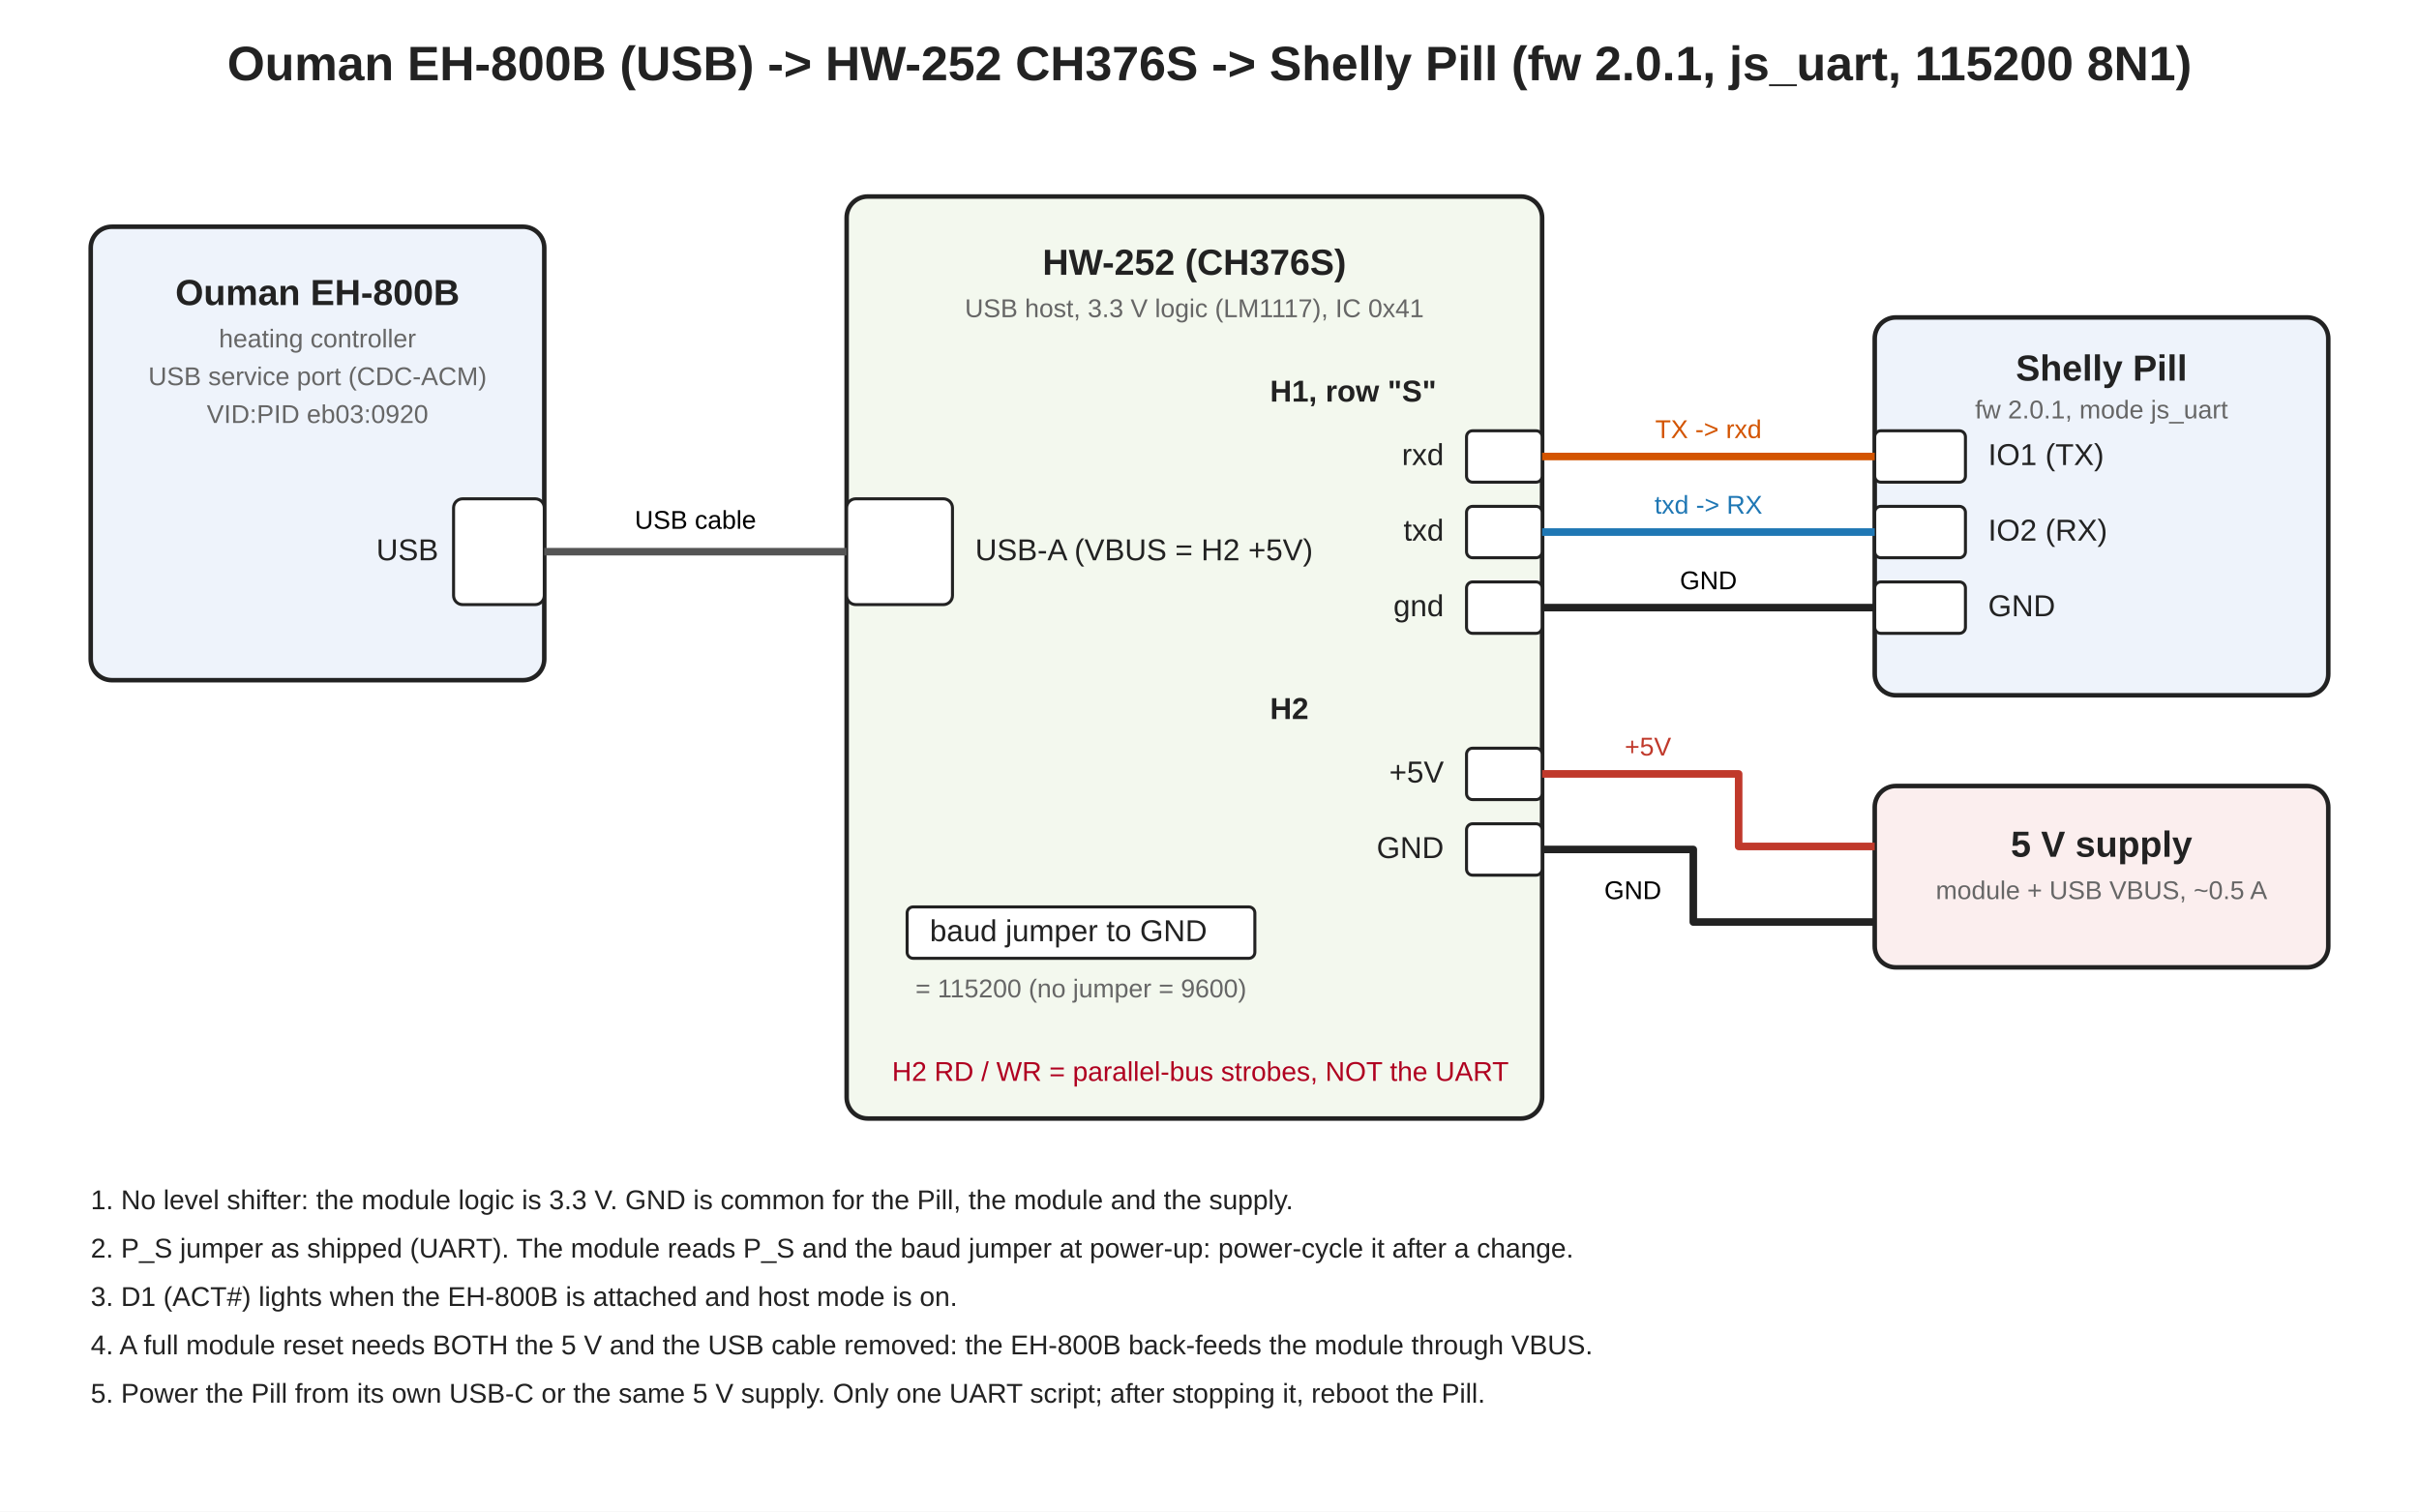
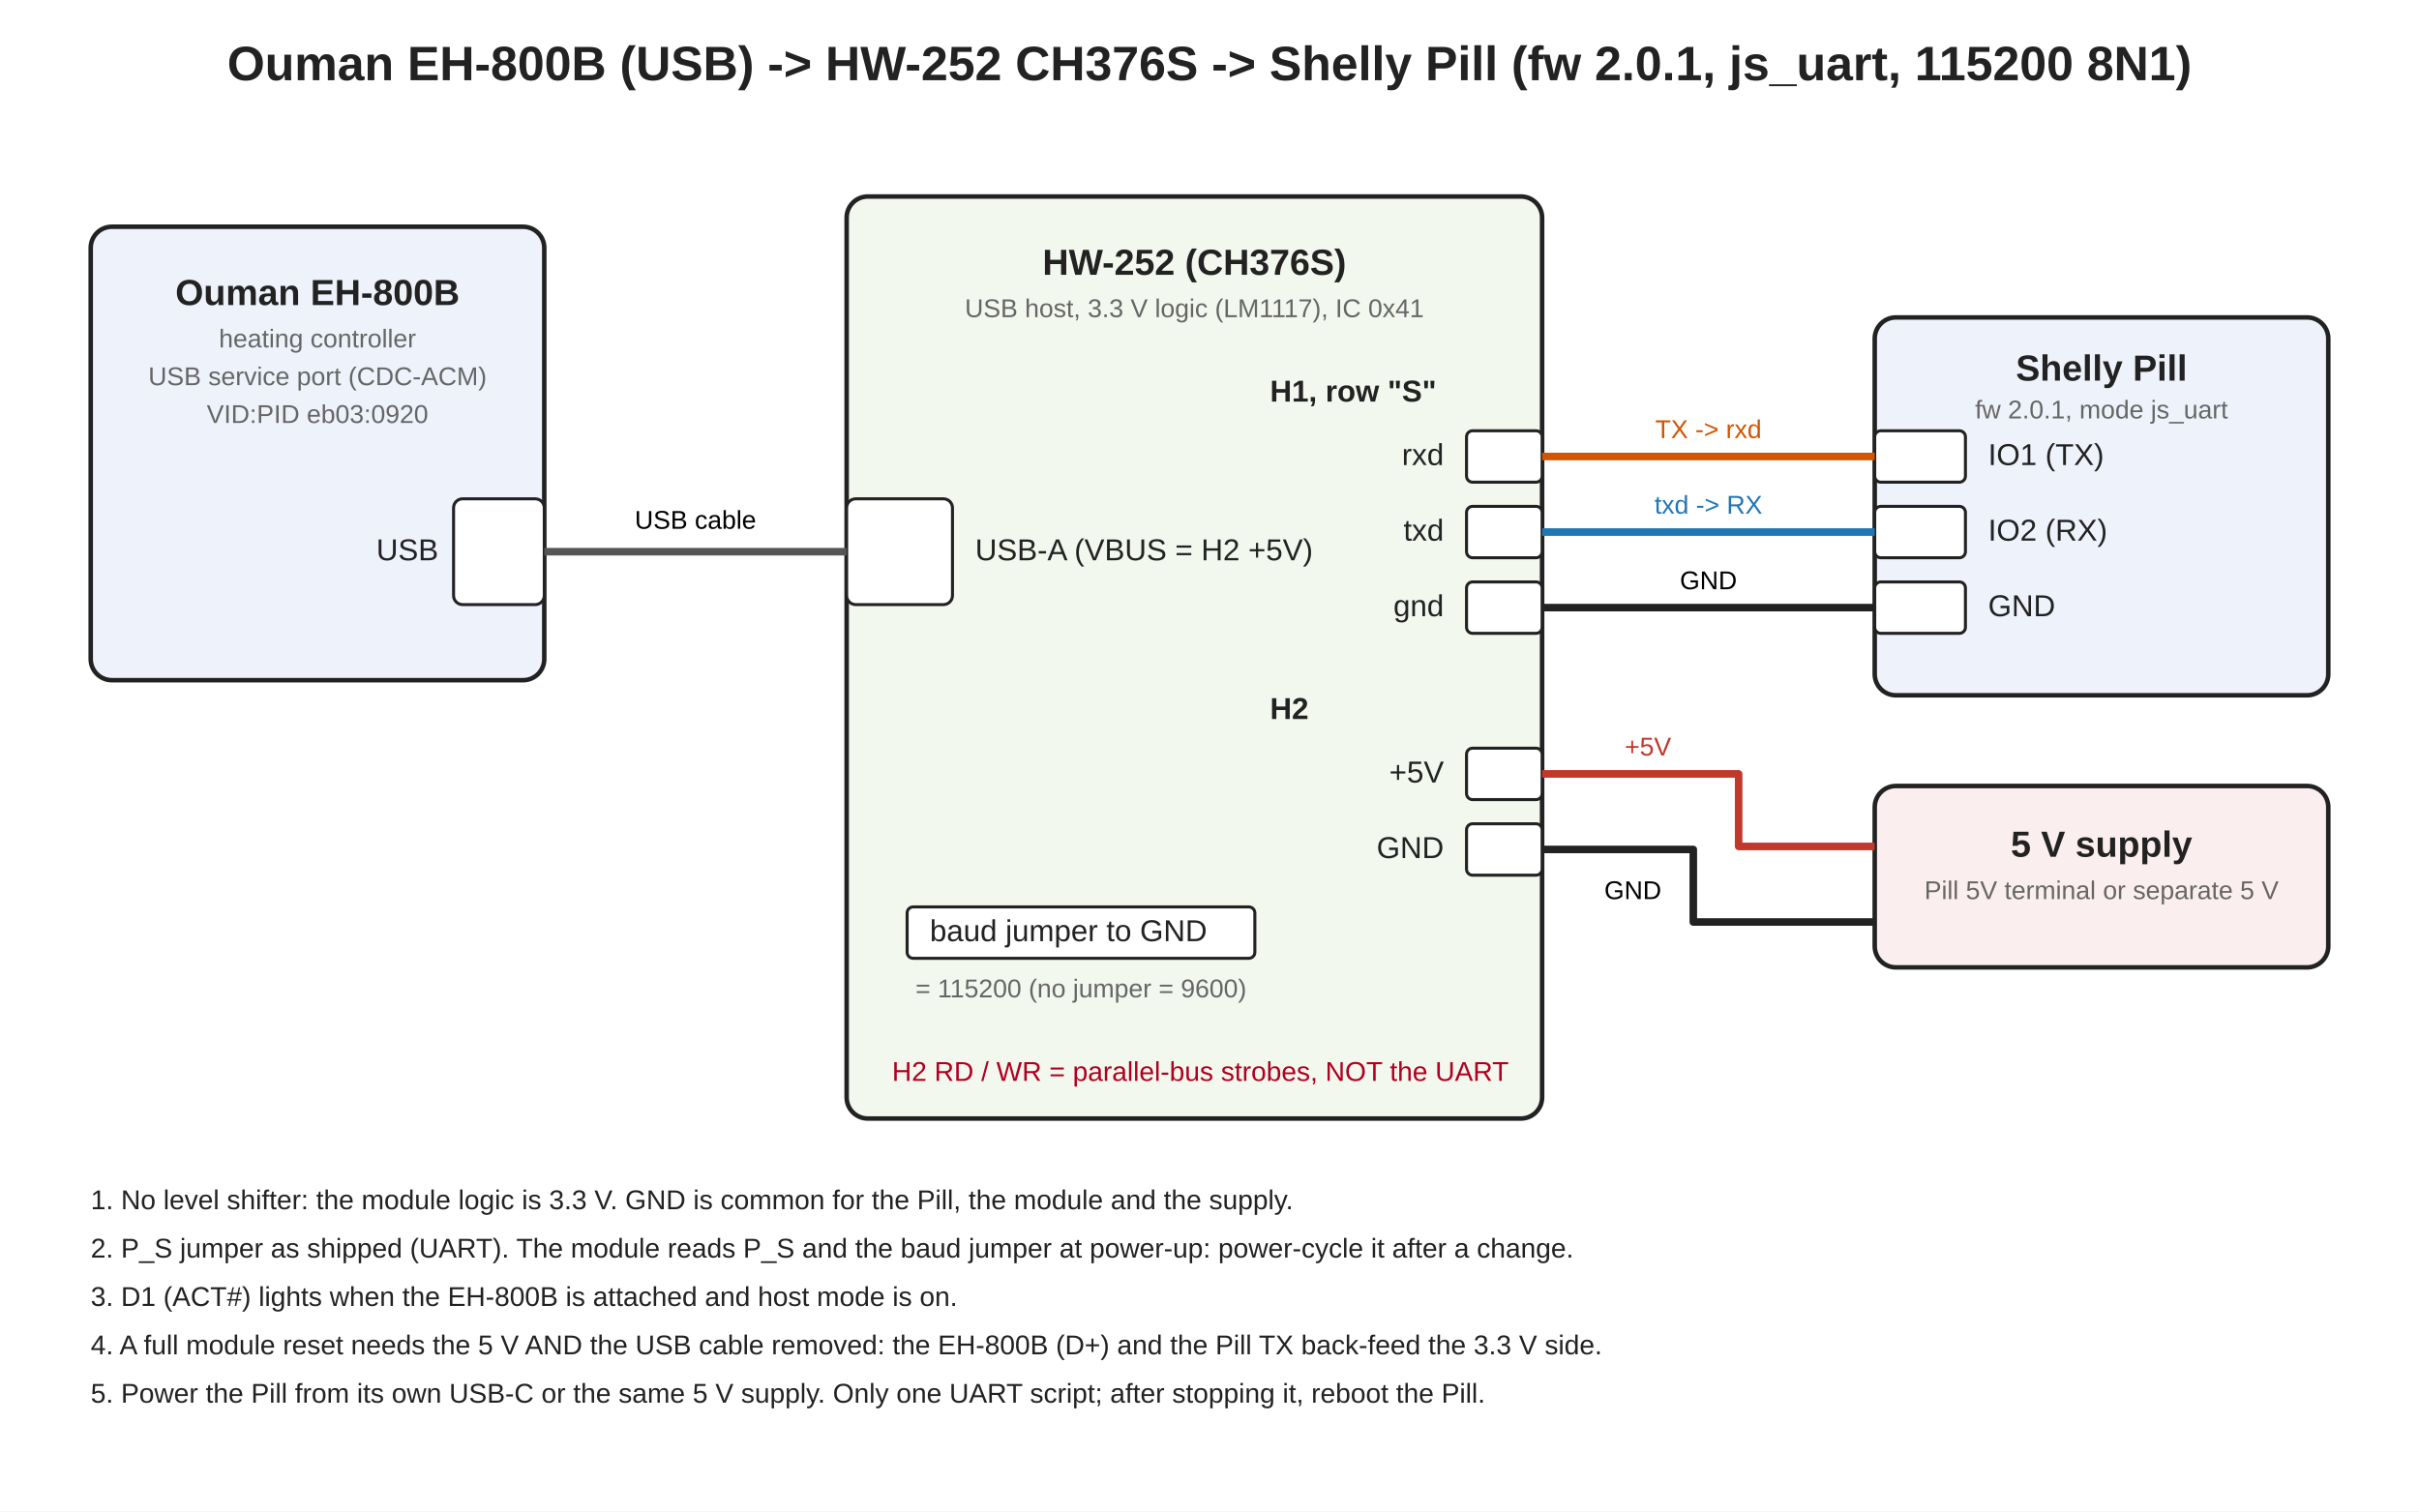
<svg xmlns="http://www.w3.org/2000/svg" width="1600" height="1000" viewBox="0 0 1600 1000" font-family="Arial, Helvetica, sans-serif">
  <defs>
    <style>
      .box   { stroke: #222222; stroke-width: 3; }
      .pin   { stroke: #222222; stroke-width: 2; fill: #ffffff; }
      .w     { fill: none; stroke-width: 5; stroke-linejoin: round; }
      .t     { font-size: 24px; font-weight: bold; fill: #222222; text-anchor: middle; dominant-baseline: middle; }
      .sub   { font-size: 17px; fill: #666666; text-anchor: middle; dominant-baseline: middle; }
      .lbl   { font-size: 20px; fill: #222222; dominant-baseline: middle; }
      .end   { text-anchor: end; }
      .mid   { text-anchor: middle; }
      .note  { font-size: 18px; fill: #222222; }
      .warn  { font-size: 18px; fill: #b00020; }
      .wire  { font-size: 17px; dominant-baseline: middle; text-anchor: middle; }
    </style>
  </defs>
  <rect width="1600" height="1000" fill="#ffffff" />
  <text x="800" y="44" font-size="32" font-weight="bold" fill="#222222" text-anchor="middle" dominant-baseline="middle">Ouman EH-800B (USB) -&gt; HW-252 CH376S -&gt; Shelly Pill (fw 2.0.1, js_uart, 115200 8N1)</text>
  <rect class="box" x="60" y="150" width="300" height="300" rx="14" fill="#eef3fb" />
  <text class="t" x="210" y="195">Ouman EH-800B</text>
  <text class="sub" x="210" y="225">heating controller</text>
  <text class="sub" x="210" y="250">USB service port (CDC-ACM)</text>
  <text class="sub" x="210" y="275">VID:PID eb03:0920</text>
  <rect class="pin" x="300" y="330" width="60" height="70" rx="6" />
  <text class="lbl end" x="290" y="365">USB</text>
  <rect class="box" x="560" y="130" width="460" height="610" rx="14" fill="#f3f8ee" />
  <text class="t" x="790" y="175">HW-252 (CH376S)</text>
  <text class="sub" x="790" y="205">USB host, 3.3 V logic (LM1117), IC 0x41</text>
  <rect class="pin" x="560" y="330" width="70" height="70" rx="6" />
  <text class="lbl" x="645" y="365">USB-A (VBUS = H2 +5V)</text>
  <text class="lbl" x="840" y="260" font-weight="bold">H1, row "S"</text>
  <rect class="pin" x="970" y="285" width="50" height="34" rx="4" />
  <text class="lbl end" x="955" y="302">rxd</text>
  <rect class="pin" x="970" y="335" width="50" height="34" rx="4" />
  <text class="lbl end" x="955" y="352">txd</text>
  <rect class="pin" x="970" y="385" width="50" height="34" rx="4" />
  <text class="lbl end" x="955" y="402">gnd</text>
  <text class="lbl" x="840" y="470" font-weight="bold">H2</text>
  <rect class="pin" x="970" y="495" width="50" height="34" rx="4" />
  <text class="lbl end" x="955" y="512">+5V</text>
  <rect class="pin" x="970" y="545" width="50" height="34" rx="4" />
  <text class="lbl end" x="955" y="562">GND</text>
  <rect class="pin" x="600" y="600" width="230" height="34" rx="4" fill="#fff6d5" stroke="#222222" stroke-width="2" />
  <text class="lbl" x="615" y="617">baud jumper to GND</text>
  <text class="sub" x="715" y="655">= 115200 (no jumper = 9600)</text>
  <text class="warn" x="590" y="710" font-size="17" dominant-baseline="middle">H2 RD / WR = parallel-bus strobes, NOT the UART</text>
  <rect class="box" x="1240" y="210" width="300" height="250" rx="14" fill="#eef3fb" />
  <text class="t" x="1390" y="245">Shelly Pill</text>
  <text class="sub" x="1390" y="272">fw 2.0.1, mode js_uart</text>
  <rect class="pin" x="1240" y="285" width="60" height="34" rx="4" />
  <text class="lbl" x="1315" y="302">IO1 (TX)</text>
  <rect class="pin" x="1240" y="335" width="60" height="34" rx="4" />
  <text class="lbl" x="1315" y="352">IO2 (RX)</text>
  <rect class="pin" x="1240" y="385" width="60" height="34" rx="4" />
  <text class="lbl" x="1315" y="402">GND</text>
  <rect class="box" x="1240" y="520" width="300" height="120" rx="14" fill="#fbeeee" />
  <text class="t" x="1390" y="560">5 V supply</text>
-   <text class="sub" x="1390" y="590">module + USB VBUS, ~0.5 A</text>
+   <text class="sub" x="1390" y="590">Pill 5V terminal or separate 5 V</text>
  <rect class="pin" x="1240" y="495" width="0" height="0" />
  <path class="w" stroke="#555555" d="M 360 365 L 560 365" />
  <text class="wire" x="460" y="345">USB cable</text>
  <path class="w" stroke="#d35400" d="M 1020 302 L 1240 302" />
  <text class="wire" x="1130" y="285" fill="#d35400">TX -&gt; rxd</text>
  <path class="w" stroke="#1f77b4" d="M 1020 352 L 1240 352" />
  <text class="wire" x="1130" y="335" fill="#1f77b4">txd -&gt; RX</text>
  <path class="w" stroke="#222222" d="M 1020 402 L 1240 402" />
  <text class="wire" x="1130" y="385">GND</text>
  <path class="w" stroke="#c0392b" d="M 1020 512 L 1150 512 L 1150 560 L 1240 560" />
  <text class="wire" x="1090" y="495" fill="#c0392b">+5V</text>
  <path class="w" stroke="#222222" d="M 1020 562 L 1120 562 L 1120 610 L 1240 610" />
  <text class="wire" x="1080" y="590">GND</text>
  <text class="note" x="60" y="800">1. No level shifter: the module logic is 3.3 V. GND is common for the Pill, the module and the supply.</text>
  <text class="note" x="60" y="832">2. P_S jumper as shipped (UART). The module reads P_S and the baud jumper at power-up: power-cycle it after a change.</text>
  <text class="note" x="60" y="864">3. D1 (ACT#) lights when the EH-800B is attached and host mode is on.</text>
-   <text class="note" x="60" y="896">4. A full module reset needs BOTH the 5 V and the USB cable removed: the EH-800B back-feeds the module through VBUS.</text>
+   <text class="note" x="60" y="896">4. A full module reset needs the 5 V AND the USB cable removed: the EH-800B (D+) and the Pill TX back-feed the 3.3 V side.</text>
  <text class="note" x="60" y="928">5. Power the Pill from its own USB-C or the same 5 V supply. Only one UART script; after stopping it, reboot the Pill.</text>
</svg>
